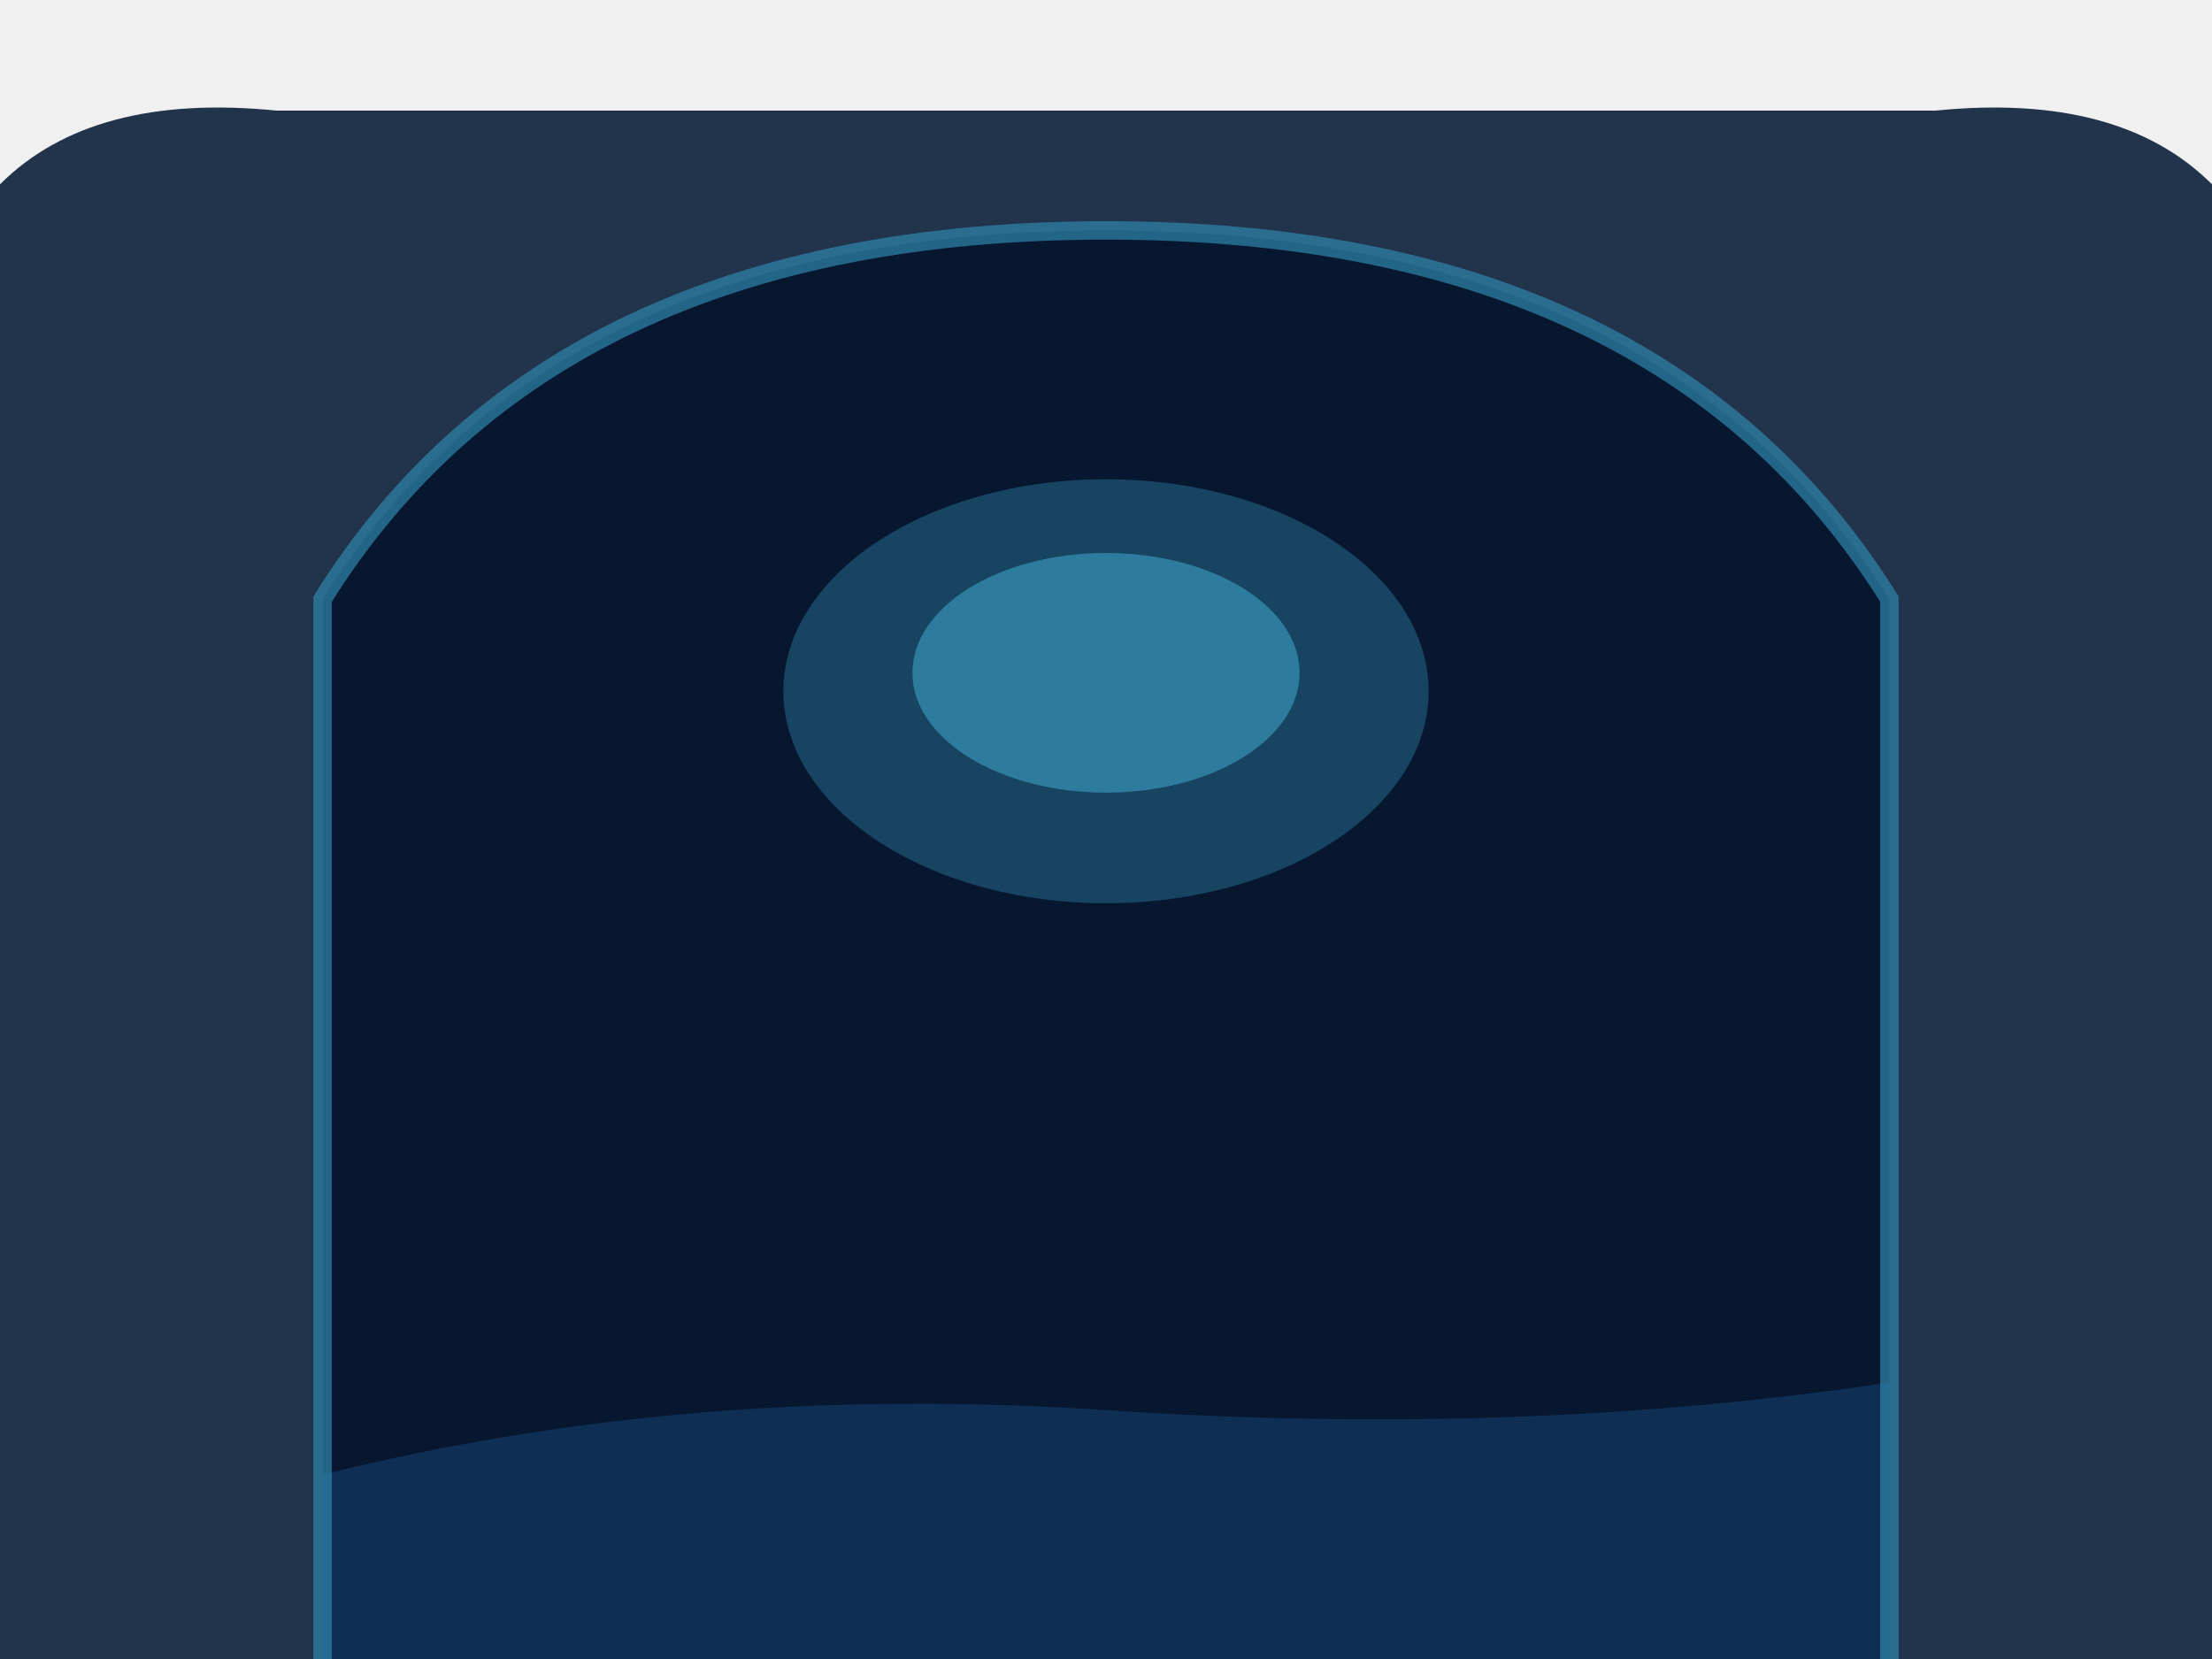
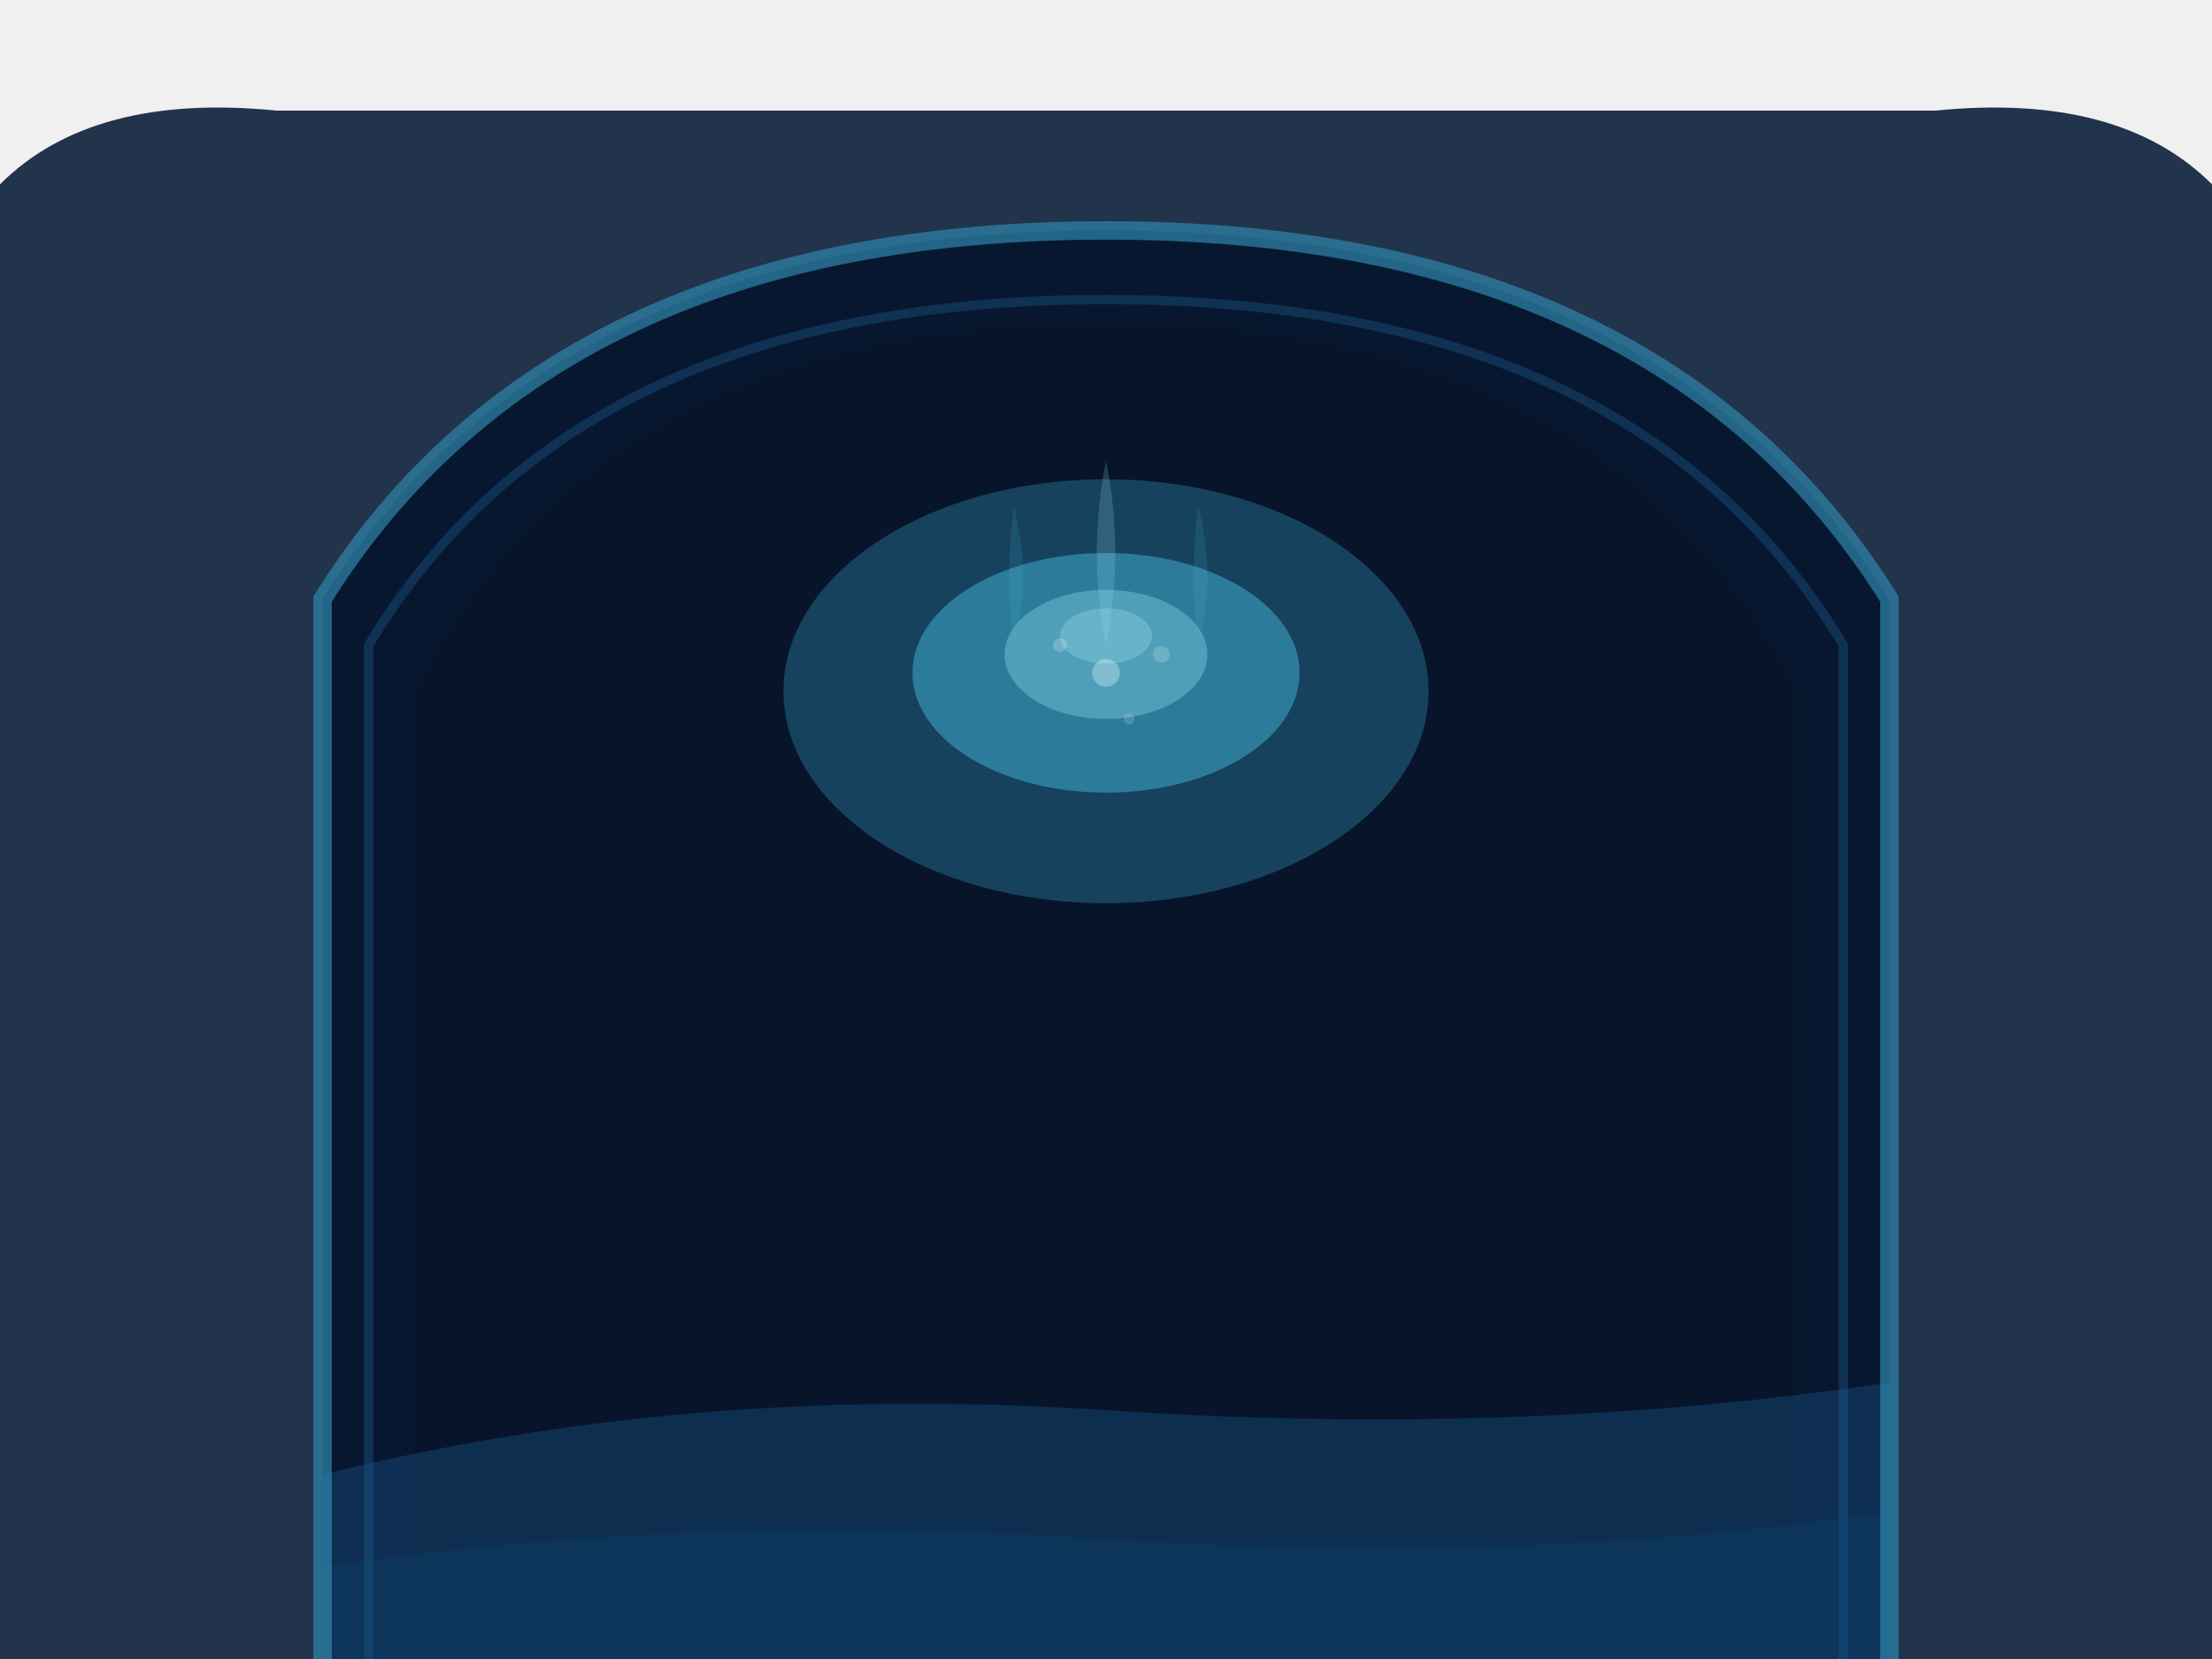
<svg xmlns="http://www.w3.org/2000/svg" viewBox="0 0 480 360">
  <g id="scene-passage">
    <path d="M0 360 L0 40 Q20 20 60 24 L420 24 Q460 20 480 40 L480 360 Z" fill="#0B1E3A" opacity="0.9" />
    <path d="M70 360 L70 130 Q120 50 240 50 Q360 50 410 130 L410 360 Z" fill="#081730" />
+     <path d="M90 360 L90 150 Q130 70 240 70 Q350 70 390 150 L390 360 Z" fill="#061224" opacity="0.6" />
    <ellipse cx="240" cy="150" rx="70" ry="46" fill="#2E86AB" opacity="0.4" />
    <ellipse cx="240" cy="146" rx="42" ry="26" fill="#43B3D9" opacity="0.5" />
+     <ellipse cx="240" cy="142" rx="22" ry="14" fill="#8FE3F0" opacity="0.35" />
+     <ellipse cx="240" cy="138" rx="10" ry="6" fill="#B8F0FA" opacity="0.25" />
+     <path d="M240 100 Q236 120 240 140 Q244 120 240 100Z" fill="#8FE3F0" opacity="0.2" />
+     <path d="M220 110 Q218 125 220 140 Q224 125 220 110Z" fill="#43B3D9" opacity="0.15" />
+     <path d="M260 110 Q258 125 260 140 Q264 125 260 110Z" fill="#43B3D9" opacity="0.15" />
    <path d="M70 320 Q150 300 240 306 Q330 312 410 300 L410 360 L70 360 Z" fill="#123F6B" opacity="0.6" />
+     <path d="M70 340 Q150 328 240 334 Q330 340 410 328 L410 360 L70 360 Z" fill="#0D3B66" opacity="0.4" />
    <path d="M70 360 L70 130 Q120 50 240 50 Q360 50 410 130 L410 360" fill="none" stroke="#2E86AB" stroke-width="4" opacity="0.7" />
+     <path d="M80 360 L80 140 Q125 65 240 65 Q355 65 400 140 L400 360" fill="none" stroke="#1A5A8A" stroke-width="2" opacity="0.4" />
+     <circle cx="240" cy="146" r="3" fill="#FFFFFF" opacity="0.3" />
+     <circle cx="230" cy="140" r="1.5" fill="#FFFFFF" opacity="0.2" />
+     <circle cx="252" cy="142" r="1.8" fill="#FFFFFF" opacity="0.18" />
+     <circle cx="245" cy="156" r="1.2" fill="#FFFFFF" opacity="0.15" />
  </g>
</svg>
